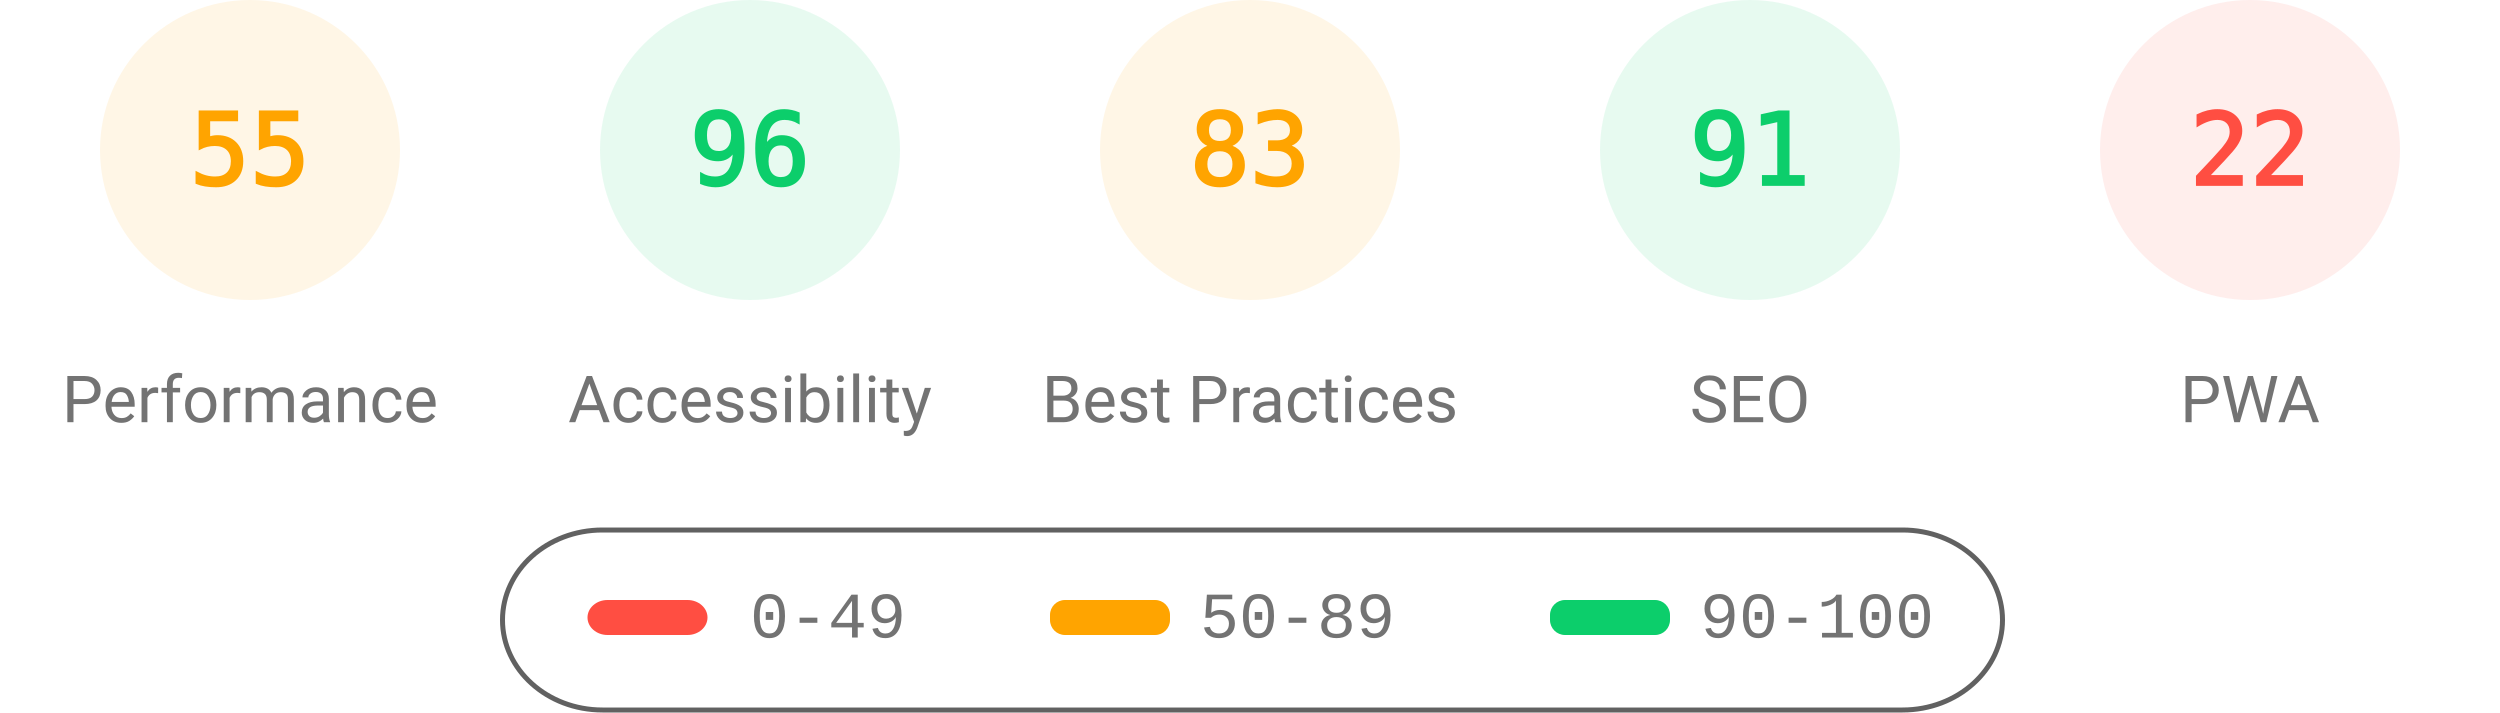
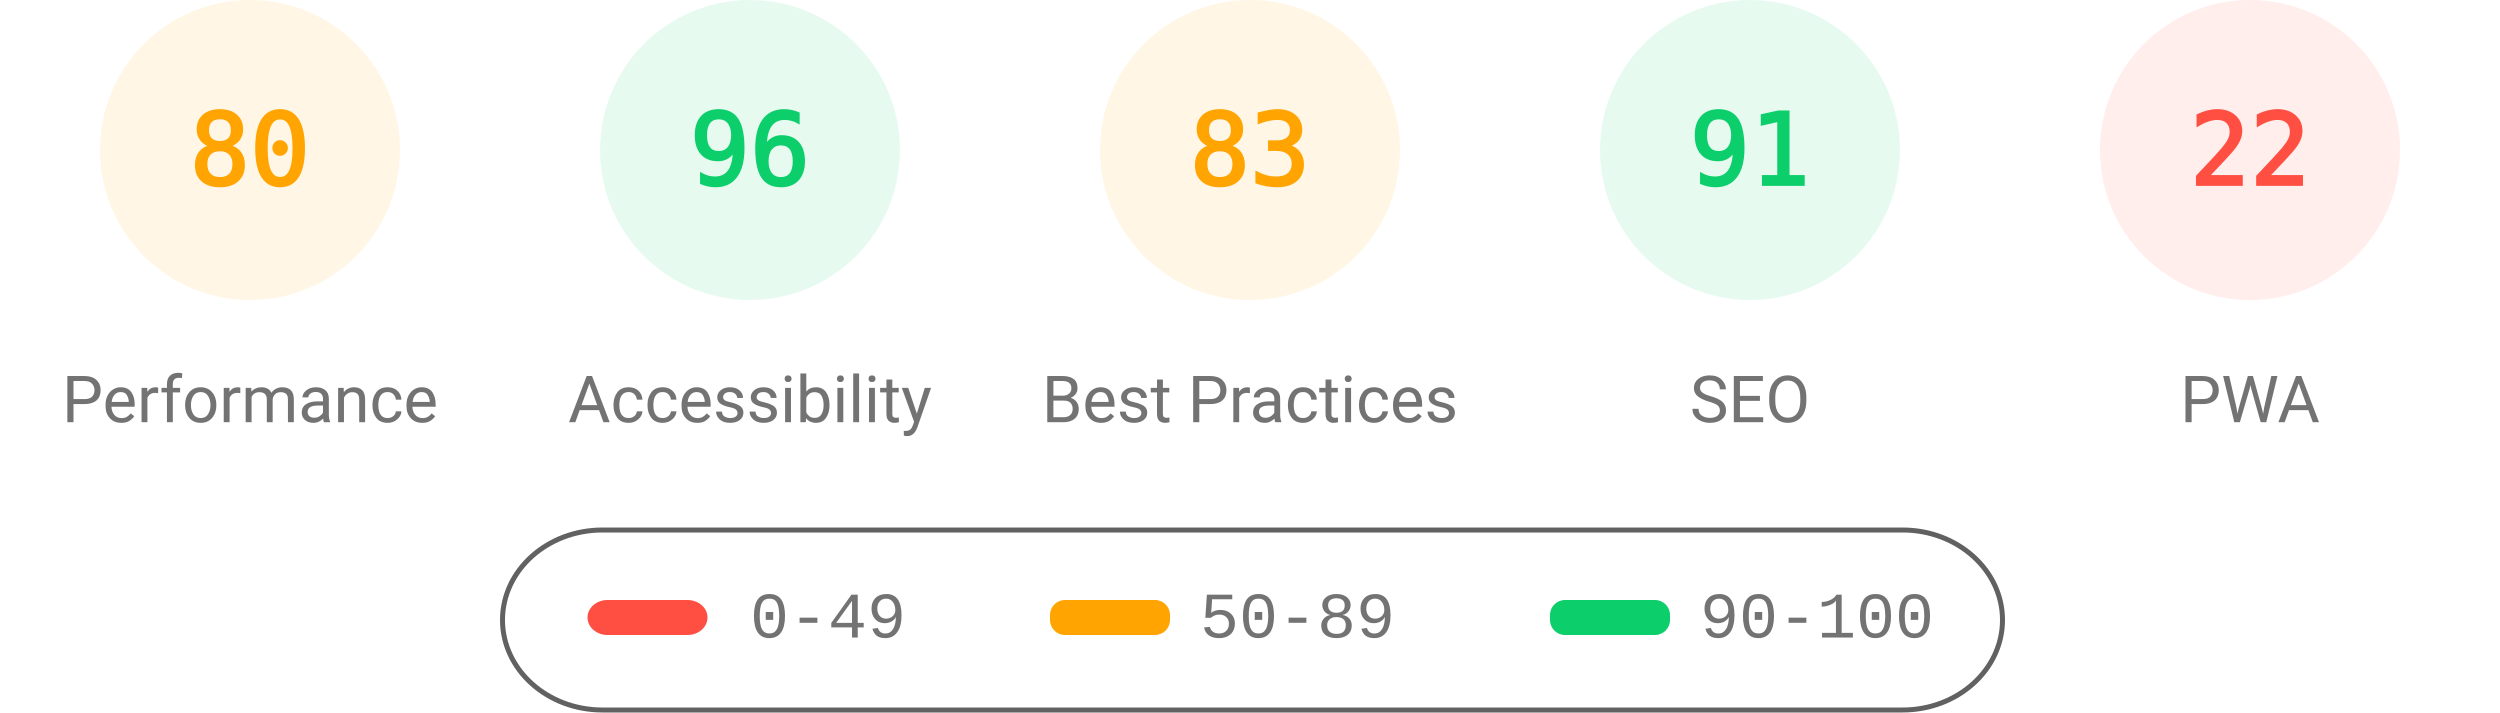
<svg xmlns="http://www.w3.org/2000/svg" fill="none" width="1000" height="285">
  <style>.gauge-base{opacity:.1}.gauge-arc{fill:none;animation-delay:250ms;stroke-linecap:round;transform:rotate(-90deg);transform-origin:100px 60px;animation:load-gauge 1s ease forwards}.guage-text{font-size:40px;font-family:monospace;text-align:center}.guage-red{color:#ff4e42;fill:#ff4e42;stroke:#ff4e42}.guage-orange{color:#ffa400;fill:#ffa400;stroke:#ffa400}.guage-green{color:#0cce6b;fill:#0cce6b;stroke:#0cce6b}.guage-undefined{color:#5c5c5c;fill:#5c5c5c;stroke:#5c5c5c}.guage-title{color:#737373;fill:#737373;stroke:none;font-size:26px;line-height:26px;font-family:Roboto,Halvetica,Arial,sans-serif}@keyframes load-gauge{from{stroke-dasharray:0 352.858}}</style>
  <svg class="guage-div guage-perf guage-orange" viewBox="0 0 200 200" width="200" height="200">
    <circle class="gauge-base" r="56" cx="100" cy="60" stroke-width="8" />
-     <circle class="gauge-arc guage-arc-1" r="56" cx="100" cy="60" stroke-width="8" style="stroke-dasharray:193.522,351.858" />
-     <text class="guage-text" x="100" y="60" alignment-baseline="central" dominant-baseline="central" text-anchor="middle">55</text>
+     <circle class="gauge-arc guage-arc-1" r="56" cx="100" cy="60" stroke-width="8" style="stroke-dasharray:281.486,351.858" />
+     <text class="guage-text" x="100" y="60" alignment-baseline="central" dominant-baseline="central" text-anchor="middle">80</text>
    <text class="guage-title" x="100" y="160" alignment-baseline="central" dominant-baseline="central" text-anchor="middle">Performance</text>
  </svg>
  <svg class="guage-div guage-acc guage-green" viewBox="0 0 200 200" width="200" height="200" x="200">
    <circle class="gauge-base" r="56" cx="100" cy="60" stroke-width="8" />
    <circle class="gauge-arc guage-arc-2" r="56" cx="100" cy="60" stroke-width="8" style="stroke-dasharray:337.784,351.858" />
    <text class="guage-text" x="100" y="60" alignment-baseline="central" dominant-baseline="central" text-anchor="middle">96</text>
    <text class="guage-title" x="100" y="160" alignment-baseline="central" dominant-baseline="central" text-anchor="middle">Accessibility</text>
  </svg>
  <svg class="guage-div guage-best guage-orange" viewBox="0 0 200 200" width="200" height="200" x="400">
    <circle class="gauge-base" r="56" cx="100" cy="60" stroke-width="8" />
    <circle class="gauge-arc guage-arc-3" r="56" cx="100" cy="60" stroke-width="8" style="stroke-dasharray:292.042,351.858" />
    <text class="guage-text" x="100" y="60" alignment-baseline="central" dominant-baseline="central" text-anchor="middle">83</text>
    <text class="guage-title" x="100" y="160" alignment-baseline="central" dominant-baseline="central" text-anchor="middle">Best Practices</text>
  </svg>
  <svg class="guage-div guage-seo guage-green" viewBox="0 0 200 200" width="200" height="200" x="600">
    <circle class="gauge-base" r="56" cx="100" cy="60" stroke-width="8" />
    <circle class="gauge-arc guage-arc-4" r="56" cx="100" cy="60" stroke-width="8" style="stroke-dasharray:320.191,351.858" />
    <text class="guage-text" x="100" y="60" alignment-baseline="central" dominant-baseline="central" text-anchor="middle">91</text>
    <text class="guage-title" x="100" y="160" alignment-baseline="central" dominant-baseline="central" text-anchor="middle">SEO</text>
  </svg>
  <svg class="guage-div guage-pwa guage-red" viewBox="0 0 200 200" width="200" height="200" x="800">
    <circle class="gauge-base" r="56" cx="100" cy="60" stroke-width="8" />
    <circle class="gauge-arc guage-arc-4" r="56" cx="100" cy="60" stroke-width="8" style="stroke-dasharray:77.409,351.858" />
    <text class="guage-text" x="100" y="60" alignment-baseline="central" dominant-baseline="central" text-anchor="middle">22</text>
    <text class="guage-title" x="100" y="160" alignment-baseline="central" dominant-baseline="central" text-anchor="middle">PWA</text>
  </svg>
  <svg width="604" height="76" x="200" y="210">
    <path fill="none" id="canvas_background" d="M-1-1h604v80H-1z" />
    <rect fill-opacity="0" stroke="#616161" stroke-width="2" rx="40" id="svg_2" height="72" width="600" y="2" x="1" fill="#000" />
    <rect stroke="#000" rx="8" id="svg_3" height="14" width="48" y="30" x="35" stroke-opacity="null" stroke-width="0" fill="#ff4e42" />
    <rect stroke="#000" rx="6" id="svg_4" height="14" width="48" y="30" x="220" stroke-opacity="null" stroke-width="0" fill="#ffa400" />
    <rect stroke="#000" rx="6" id="svg_5" height="14" width="48" y="30" x="420" stroke-opacity="null" stroke-width="0" fill="#0cce6b" />
    <text xml:space="preserve" text-anchor="start" font-family="'Courier New', Courier, monospace" font-size="26" id="svg_6" y="45" x="100" stroke-opacity="null" stroke-width="0" stroke="#000" fill="#737373">0-49</text>
    <text xml:space="preserve" text-anchor="start" font-family="'Courier New', Courier, monospace" font-size="26" id="svg_7" y="45" x="280" stroke-opacity="null" stroke-width="0" stroke="#000" fill="#737373">50-89</text>
    <text xml:space="preserve" text-anchor="start" font-family="'Courier New', Courier, monospace" font-size="26" id="svg_8" y="45" x="480" stroke-opacity="null" stroke-width="0" stroke="#000" fill="#737373">90-100</text>
  </svg>
</svg>
